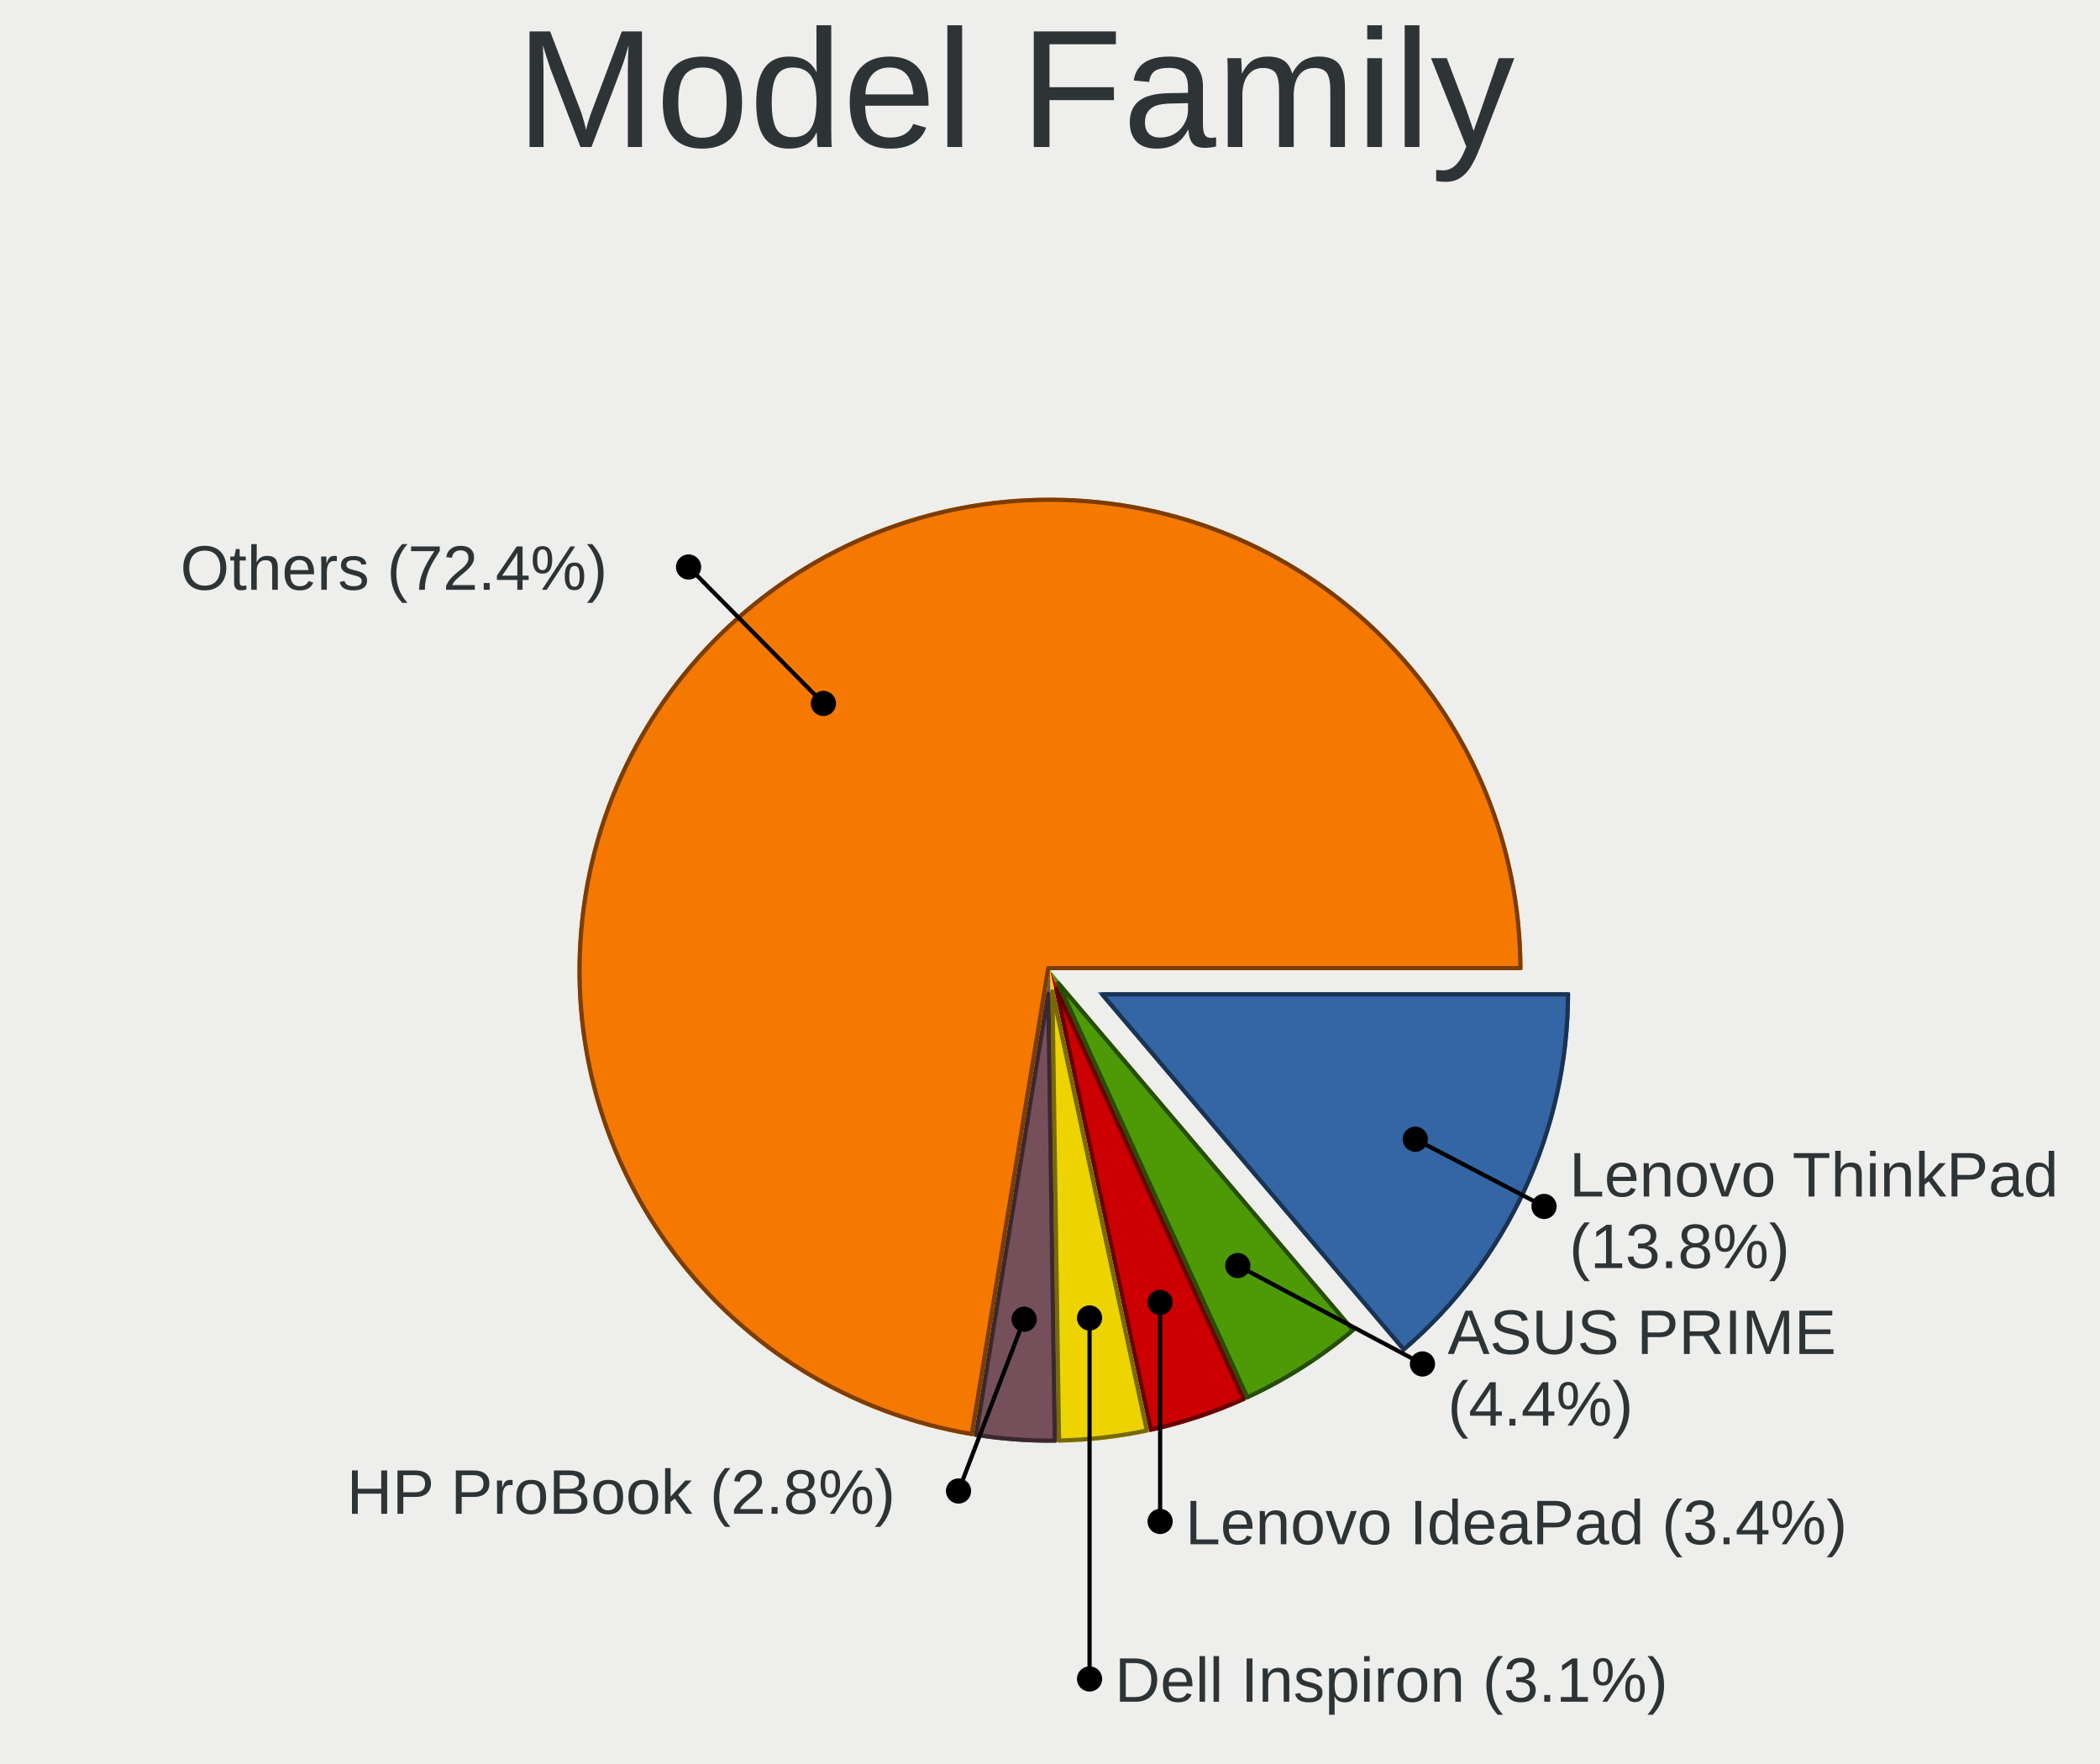
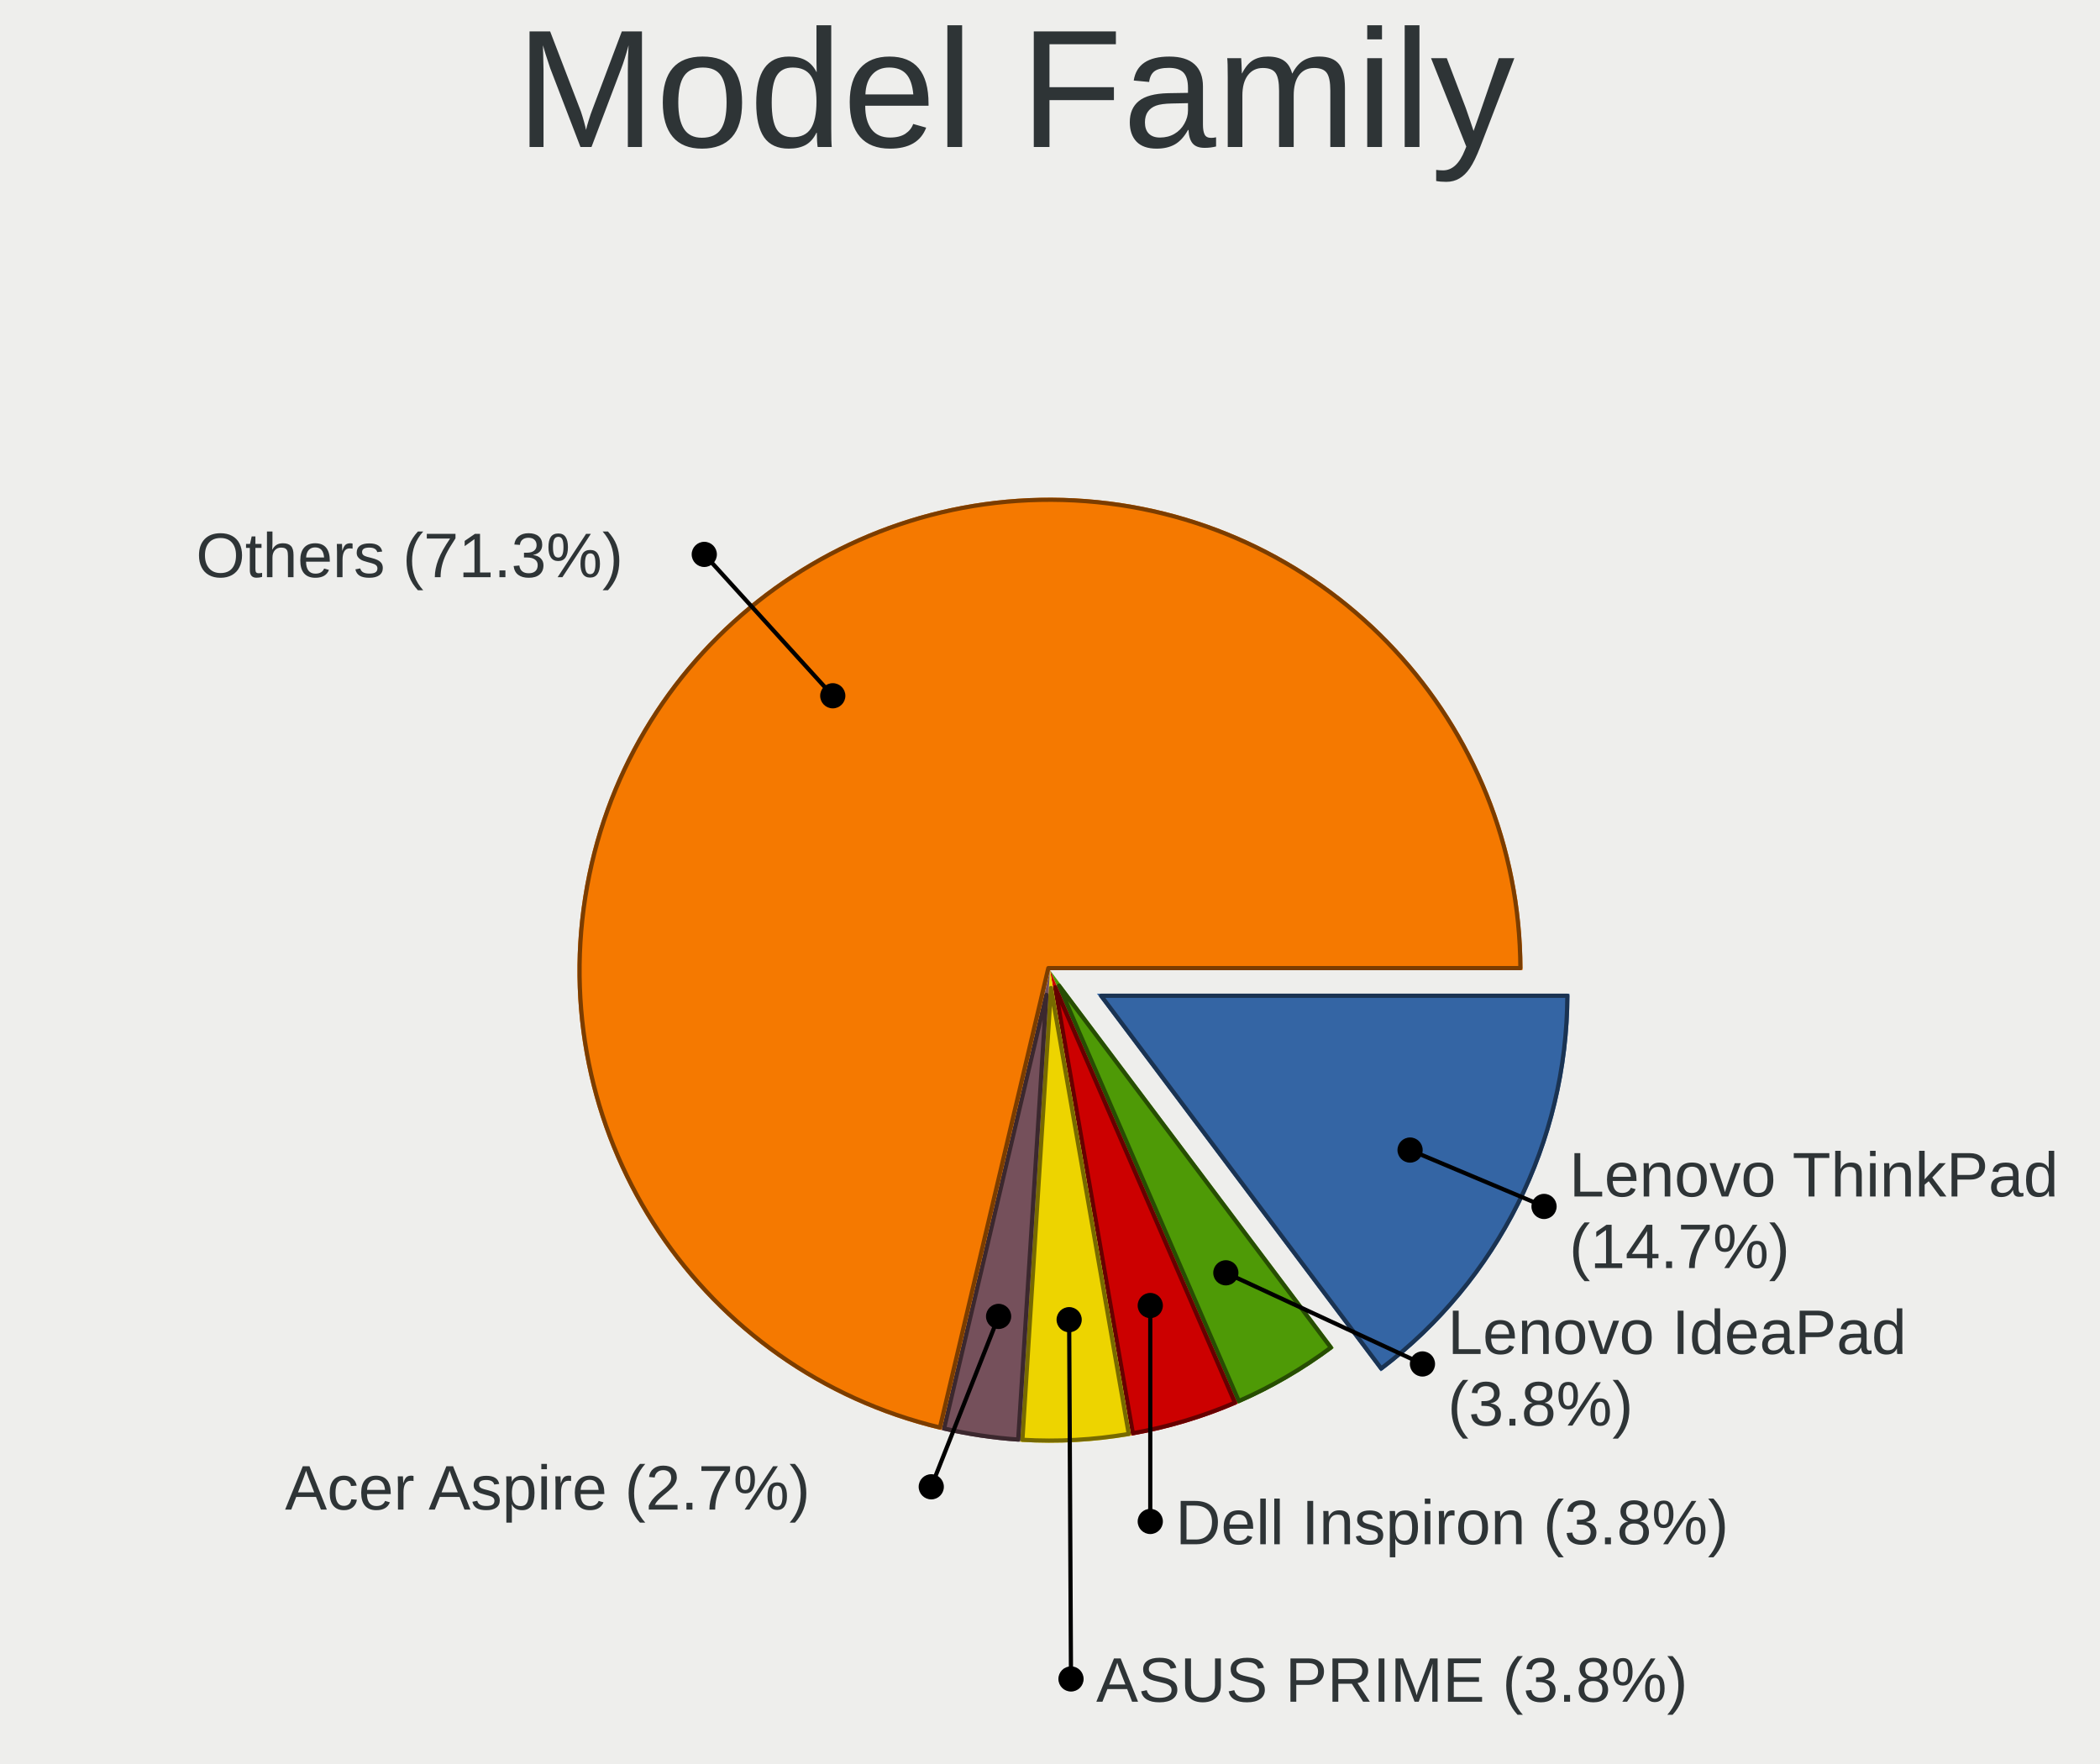
<svg xmlns="http://www.w3.org/2000/svg" width="500" height="420" version="1.0" id="ezcGraph">
  <defs />
  <g id="ezcGraphChart" color-rendering="optimizeQuality" shape-rendering="geometricPrecision" text-rendering="optimizeLegibility">
    <path d=" M 0,420 L 0,0 L 500,0 L 500,420 L 0,420 z " style="fill: #eeeeec; fill-opacity: 1.00; stroke: none;" id="ezcGraphPolygon_1" />
    <path d=" M 0,42 L 0,0 L 500,0 L 500,42 L 0,42 z " style="fill: #000000; fill-opacity: 0.00; stroke: none;" id="ezcGraphPolygon_2" />
-     <path d="M 261.34,236.25 L 373.84,236.25 A 112.50,112.50 0 0,1 334.18,321.99 z" style="fill: #3465a4; fill-opacity: 1.00; stroke: none; cursor: pointer;" id="ezcGraphCircleSector_4" />
-     <path d="M 262.43,236.75 L 373.34,236.75 A 112.00,112.00 0 0,1 334.23,321.29 z" style="fill: none; stroke: #1a3352; stroke-width: 1; stroke-opacity: 1.00; stroke-linecap: round; stroke-linejoin: round;" id="ezcGraphCircleSector_5" />
-     <path d="M 250.00,231.00 L 322.83,316.74 A 112.50,112.50 0 0,1 296.73,333.33 z" style="fill: #4e9a06; fill-opacity: 1.00; stroke: none; cursor: pointer;" id="ezcGraphCircleSector_6" />
-     <path d="M 251.95,234.07 L 322.13,316.69 A 112.00,112.00 0 0,1 296.98,332.67 z" style="fill: none; stroke: #274d03; stroke-width: 1; stroke-opacity: 1.00; stroke-linecap: round; stroke-linejoin: round;" id="ezcGraphCircleSector_7" />
-     <path d="M 250.00,231.00 L 296.73,333.33 A 112.50,112.50 0 0,1 273.64,340.99 z" style="fill: #cc0000; fill-opacity: 1.00; stroke: none; cursor: pointer;" id="ezcGraphCircleSector_8" />
-     <path d="M 251.46,235.39 L 296.07,333.09 A 112.00,112.00 0 0,1 274.03,340.39 z" style="fill: none; stroke: #660000; stroke-width: 1; stroke-opacity: 1.00; stroke-linecap: round; stroke-linejoin: round;" id="ezcGraphCircleSector_9" />
-     <path d="M 250.00,231.00 L 273.64,340.99 A 112.50,112.50 0 0,1 251.66,343.49 z" style="fill: #edd400; fill-opacity: 1.00; stroke: none; cursor: pointer;" id="ezcGraphCircleSector_10" />
-     <path d="M 250.57,236.05 L 273.05,340.60 A 112.00,112.00 0 0,1 252.15,342.98 z" style="fill: none; stroke: #776a00; stroke-width: 1; stroke-opacity: 1.00; stroke-linecap: round; stroke-linejoin: round;" id="ezcGraphCircleSector_11" />
-     <path d="M 250.00,231.00 L 251.66,343.49 A 112.50,112.50 0 0,1 231.80,342.02 z" style="fill: #75505b; fill-opacity: 1.00; stroke: none; cursor: pointer;" id="ezcGraphCircleSector_12" />
-     <path d="M 249.58,236.63 L 251.15,343.00 A 112.00,112.00 0 0,1 232.37,341.61 z" style="fill: none; stroke: #3b282e; stroke-width: 1; stroke-opacity: 1.00; stroke-linecap: round; stroke-linejoin: round;" id="ezcGraphCircleSector_13" />
-     <path d="M 250.00,231.00 L 231.80,342.02 A 112.50,112.50 0 1,1 362.50,231.00 z" style="fill: #f57900; fill-opacity: 1.00; stroke: none;" id="ezcGraphCircleSector_14" />
-     <path d="M 249.58,230.50 L 231.39,341.44 A 112.00,112.00 0 1,1 362.00,230.50 z" style="fill: none; stroke: #7b3d00; stroke-width: 1; stroke-opacity: 1.00; stroke-linecap: round; stroke-linejoin: round;" id="ezcGraphCircleSector_15" />
-     <path d=" M 196.051,167.487 L 163.944,135" style="fill: none; stroke: #000000; stroke-width: 1; stroke-opacity: 1.00; stroke-linecap: round; stroke-linejoin: round;" id="ezcGraphLine_16" />
-     <ellipse cx="196.051" cy="167.487" rx="3" ry="3" style="fill: #000000; fill-opacity: 1.00; stroke: none;" id="ezcGraphCircle_17" />
-     <ellipse cx="163.944" cy="135" rx="3" ry="3" style="fill: #000000; fill-opacity: 1.00; stroke: none;" id="ezcGraphCircle_18" />
-     <path d=" M 243.85,314.106 L 228.22,355" style="fill: none; stroke: #000000; stroke-width: 1; stroke-opacity: 1.00; stroke-linecap: round; stroke-linejoin: round;" id="ezcGraphLine_20" />
-     <ellipse cx="243.85" cy="314.106" rx="3" ry="3" style="fill: #000000; fill-opacity: 1.00; stroke: none;" id="ezcGraphCircle_21" />
-     <ellipse cx="228.22" cy="355" rx="3" ry="3" style="fill: #000000; fill-opacity: 1.00; stroke: none;" id="ezcGraphCircle_22" />
-     <path d=" M 336.976,271.239 L 367.629,287.25" style="fill: none; stroke: #000000; stroke-width: 1; stroke-opacity: 1.00; stroke-linecap: round; stroke-linejoin: round;" id="ezcGraphLine_24" />
-     <ellipse cx="336.976" cy="271.239" rx="3" ry="3" style="fill: #000000; fill-opacity: 1.00; stroke: none;" id="ezcGraphCircle_25" />
+     <path d="M 261.18,236.59 L 373.68,236.59 A 112.50,112.50 0 0,1 328.76,326.53 z" style="fill: #3465a4; fill-opacity: 1.00; stroke: none; cursor: pointer;" id="ezcGraphCircleSector_4" />
+     <path d="M 262.18,237.09 L 373.18,237.09 A 112.00,112.00 0 0,1 328.86,325.83 z" style="fill: none; stroke: #1a3352; stroke-width: 1; stroke-opacity: 1.00; stroke-linecap: round; stroke-linejoin: round;" id="ezcGraphCircleSector_5" />
+     <path d="M 250.00,231.00 L 317.57,320.94 A 112.50,112.50 0 0,1 294.69,334.24 z" style="fill: #4e9a06; fill-opacity: 1.00; stroke: none; cursor: pointer;" id="ezcGraphCircleSector_6" />
+     <path d="M 252.14,234.67 L 316.87,320.85 A 112.00,112.00 0 0,1 294.95,333.59 z" style="fill: none; stroke: #274d03; stroke-width: 1; stroke-opacity: 1.00; stroke-linecap: round; stroke-linejoin: round;" id="ezcGraphCircleSector_7" />
+     <path d="M 250.00,231.00 L 294.69,334.24 A 112.50,112.50 0 0,1 269.33,341.83 z" style="fill: #cc0000; fill-opacity: 1.00; stroke: none; cursor: pointer;" id="ezcGraphCircleSector_8" />
+     <path d="M 251.22,235.07 L 294.03,333.98 A 112.00,112.00 0 0,1 269.73,341.25 z" style="fill: none; stroke: #660000; stroke-width: 1; stroke-opacity: 1.00; stroke-linecap: round; stroke-linejoin: round;" id="ezcGraphCircleSector_9" />
+     <path d="M 250.00,231.00 L 269.33,341.83 A 112.50,112.50 0 0,1 242.90,343.28 z" style="fill: #edd400; fill-opacity: 1.00; stroke: none; cursor: pointer;" id="ezcGraphCircleSector_10" />
+     <path d="M 250.23,235.24 L 268.75,341.42 A 112.00,112.00 0 0,1 243.43,342.81 z" style="fill: none; stroke: #776a00; stroke-width: 1; stroke-opacity: 1.00; stroke-linecap: round; stroke-linejoin: round;" id="ezcGraphCircleSector_11" />
+     <path d="M 250.00,231.00 L 242.90,343.28 A 112.50,112.50 0 0,1 224.18,340.50 z" style="fill: #75505b; fill-opacity: 1.00; stroke: none; cursor: pointer;" id="ezcGraphCircleSector_12" />
+     <path d="M 249.13,236.88 L 242.43,342.75 A 112.00,112.00 0 0,1 224.78,340.12 z" style="fill: none; stroke: #3b282e; stroke-width: 1; stroke-opacity: 1.00; stroke-linecap: round; stroke-linejoin: round;" id="ezcGraphCircleSector_13" />
+     <path d="M 250.00,231.00 L 224.18,340.50 A 112.50,112.50 0 1,1 362.50,231.00 z" style="fill: #f57900; fill-opacity: 1.00; stroke: none;" id="ezcGraphCircleSector_14" />
+     <path d="M 249.60,230.50 L 223.80,339.89 A 112.00,112.00 0 1,1 362.00,230.50 z" style="fill: none; stroke: #7b3d00; stroke-width: 1; stroke-opacity: 1.00; stroke-linecap: round; stroke-linejoin: round;" id="ezcGraphCircleSector_15" />
+     <path d=" M 198.278,165.66 L 167.685,132" style="fill: none; stroke: #000000; stroke-width: 1; stroke-opacity: 1.00; stroke-linecap: round; stroke-linejoin: round;" id="ezcGraphLine_16" />
+     <ellipse cx="198.278" cy="165.66" rx="3" ry="3" style="fill: #000000; fill-opacity: 1.00; stroke: none;" id="ezcGraphCircle_17" />
+     <ellipse cx="167.685" cy="132" rx="3" ry="3" style="fill: #000000; fill-opacity: 1.00; stroke: none;" id="ezcGraphCircle_18" />
+     <path d=" M 237.762,313.43 L 221.729,354" style="fill: none; stroke: #000000; stroke-width: 1; stroke-opacity: 1.00; stroke-linecap: round; stroke-linejoin: round;" id="ezcGraphLine_20" />
+     <ellipse cx="237.762" cy="313.43" rx="3" ry="3" style="fill: #000000; fill-opacity: 1.00; stroke: none;" id="ezcGraphCircle_21" />
+     <ellipse cx="221.729" cy="354" rx="3" ry="3" style="fill: #000000; fill-opacity: 1.00; stroke: none;" id="ezcGraphCircle_22" />
+     <path d=" M 335.733,273.823 L 367.629,287.25" style="fill: none; stroke: #000000; stroke-width: 1; stroke-opacity: 1.00; stroke-linecap: round; stroke-linejoin: round;" id="ezcGraphLine_24" />
+     <ellipse cx="335.733" cy="273.823" rx="3" ry="3" style="fill: #000000; fill-opacity: 1.00; stroke: none;" id="ezcGraphCircle_25" />
    <ellipse cx="367.629" cy="287.25" rx="3" ry="3" style="fill: #000000; fill-opacity: 1.00; stroke: none;" id="ezcGraphCircle_26" />
-     <path d=" M 294.708,301.325 L 338.68,324.75" style="fill: none; stroke: #000000; stroke-width: 1; stroke-opacity: 1.00; stroke-linecap: round; stroke-linejoin: round;" id="ezcGraphLine_28" />
-     <ellipse cx="294.708" cy="301.325" rx="3" ry="3" style="fill: #000000; fill-opacity: 1.00; stroke: none;" id="ezcGraphCircle_29" />
+     <path d=" M 291.869,303.051 L 338.68,324.75" style="fill: none; stroke: #000000; stroke-width: 1; stroke-opacity: 1.00; stroke-linecap: round; stroke-linejoin: round;" id="ezcGraphLine_28" />
+     <ellipse cx="291.869" cy="303.051" rx="3" ry="3" style="fill: #000000; fill-opacity: 1.00; stroke: none;" id="ezcGraphCircle_29" />
    <ellipse cx="338.68" cy="324.75" rx="3" ry="3" style="fill: #000000; fill-opacity: 1.00; stroke: none;" id="ezcGraphCircle_30" />
-     <path d=" M 276.219,310.101 L 276.219,362.25" style="fill: none; stroke: #000000; stroke-width: 1; stroke-opacity: 1.00; stroke-linecap: round; stroke-linejoin: round;" id="ezcGraphLine_32" />
-     <ellipse cx="276.219" cy="310.101" rx="3" ry="3" style="fill: #000000; fill-opacity: 1.00; stroke: none;" id="ezcGraphCircle_33" />
-     <ellipse cx="276.219" cy="362.25" rx="3" ry="3" style="fill: #000000; fill-opacity: 1.00; stroke: none;" id="ezcGraphCircle_34" />
-     <path d=" M 259.418,313.8 L 259.418,399.75" style="fill: none; stroke: #000000; stroke-width: 1; stroke-opacity: 1.00; stroke-linecap: round; stroke-linejoin: round;" id="ezcGraphLine_36" />
-     <ellipse cx="259.418" cy="313.8" rx="3" ry="3" style="fill: #000000; fill-opacity: 1.00; stroke: none;" id="ezcGraphCircle_37" />
-     <ellipse cx="259.418" cy="399.75" rx="3" ry="3" style="fill: #000000; fill-opacity: 1.00; stroke: none;" id="ezcGraphCircle_38" />
+     <path d=" M 273.875,310.84 L 273.875,362.25" style="fill: none; stroke: #000000; stroke-width: 1; stroke-opacity: 1.00; stroke-linecap: round; stroke-linejoin: round;" id="ezcGraphLine_32" />
+     <ellipse cx="273.875" cy="310.84" rx="3" ry="3" style="fill: #000000; fill-opacity: 1.00; stroke: none;" id="ezcGraphCircle_33" />
+     <ellipse cx="273.875" cy="362.25" rx="3" ry="3" style="fill: #000000; fill-opacity: 1.00; stroke: none;" id="ezcGraphCircle_34" />
+     <path d=" M 254.56,314.209 L 255,399.75" style="fill: none; stroke: #000000; stroke-width: 1; stroke-opacity: 1.00; stroke-linecap: round; stroke-linejoin: round;" id="ezcGraphLine_36" />
+     <ellipse cx="254.56" cy="314.209" rx="3" ry="3" style="fill: #000000; fill-opacity: 1.00; stroke: none;" id="ezcGraphCircle_37" />
+     <ellipse cx="255" cy="399.75" rx="3" ry="3" style="fill: #000000; fill-opacity: 1.00; stroke: none;" id="ezcGraphCircle_38" />
    <g id="ezcGraphTextBox_3">
      <path d=" M 122.3,42 L 122.3,0.5 L 378.2,0.5 L 378.2,42 L 122.3,42 z " style="fill: #ffffff; fill-opacity: 0.00; stroke: none;" id="ezcGraphPolygon_40" />
      <text id="ezcGraphTextBox_3_text" x="122.8" text-length="254.4px" y="35" style="font-size: 40px; font-family: 'Arial'; fill: #2e3436; fill-opacity: 1.00; stroke: none;">Model Family</text>
    </g>
    <g id="ezcGraphTextBox_19">
-       <path d=" M 42.434,143.75 L 42.434,126.75 L 158.944,126.75 L 158.944,143.75 L 42.434,143.75 z " style="fill: #ffffff; fill-opacity: 0.00; stroke: none;" id="ezcGraphPolygon_41" />
-       <text id="ezcGraphTextBox_19_text" x="42.934" text-length="115.01px" y="140.425" style="font-size: 15px; font-family: 'Arial'; fill: #2e3436; fill-opacity: 1.00; stroke: none;">Others (72.4%)</text>
+       <path d=" M 46.175,140.75 L 46.175,123.75 L 162.685,123.75 L 162.685,140.75 L 46.175,140.75 z " style="fill: #ffffff; fill-opacity: 0.00; stroke: none;" id="ezcGraphPolygon_41" />
+       <text id="ezcGraphTextBox_19_text" x="46.675" text-length="115.01px" y="137.425" style="font-size: 15px; font-family: 'Arial'; fill: #2e3436; fill-opacity: 1.00; stroke: none;">Others (71.3%)</text>
    </g>
    <g id="ezcGraphTextBox_23" style=" cursor: pointer;">
-       <path d=" M 82.065,363.75 L 82.065,346.75 L 223.22,346.75 L 223.22,363.75 L 82.065,363.75 z " style="fill: #ffffff; fill-opacity: 0.00; stroke: none;" id="ezcGraphPolygon_42" />
-       <text id="ezcGraphTextBox_23_text" x="82.565" text-length="139.655px" y="360.425" style="font-size: 15px; font-family: 'Arial'; fill: #2e3436; fill-opacity: 1.00; stroke: none;">HP ProBook (2.8%)</text>
+       <path d=" M 67.359,362.75 L 67.359,345.75 L 216.729,345.75 L 216.729,362.75 L 67.359,362.75 z " style="fill: #ffffff; fill-opacity: 0.00; stroke: none;" id="ezcGraphPolygon_42" />
+       <text id="ezcGraphTextBox_23_text" x="67.859" text-length="147.87px" y="359.425" style="font-size: 15px; font-family: 'Arial'; fill: #2e3436; fill-opacity: 1.00; stroke: none;">Acer Aspire (2.7%)</text>
    </g>
    <g id="ezcGraphTextBox_27" style=" cursor: pointer;">
      <path d=" M 373.129,303.8 L 373.129,271.2 L 497.854,271.2 L 497.854,303.8 L 373.129,303.8 z " style="fill: #ffffff; fill-opacity: 0.00; stroke: none;" id="ezcGraphPolygon_43" />
      <text id="ezcGraphTextBox_27_text" x="373.629" text-length="123.225px" y="284.875" style="font-size: 15px; font-family: 'Arial'; fill: #2e3436; fill-opacity: 1.00; stroke: none;">Lenovo ThinkPad</text>
-       <text id="ezcGraphTextBox_27_text" x="373.629" text-length="57.505px" y="301.925" style="font-size: 15px; font-family: 'Arial'; fill: #2e3436; fill-opacity: 1.00; stroke: none;">(13.8%)</text>
+       <text id="ezcGraphTextBox_27_text" x="373.629" text-length="57.505px" y="301.925" style="font-size: 15px; font-family: 'Arial'; fill: #2e3436; fill-opacity: 1.00; stroke: none;">(14.7%)</text>
    </g>
    <g id="ezcGraphTextBox_31" style=" cursor: pointer;">
-       <path d=" M 344.18,341.3 L 344.18,308.7 L 427.83,308.7 L 427.83,341.3 L 344.18,341.3 z " style="fill: #ffffff; fill-opacity: 0.00; stroke: none;" id="ezcGraphPolygon_44" />
-       <text id="ezcGraphTextBox_31_text" x="344.68" text-length="82.15px" y="322.375" style="font-size: 15px; font-family: 'Arial'; fill: #2e3436; fill-opacity: 1.00; stroke: none;">ASUS PRIME</text>
-       <text id="ezcGraphTextBox_31_text" x="344.68" text-length="49.29px" y="339.425" style="font-size: 15px; font-family: 'Arial'; fill: #2e3436; fill-opacity: 1.00; stroke: none;">(4.4%)</text>
+       <path d=" M 344.18,341.3 L 344.18,308.7 L 460.69,308.7 L 460.69,341.3 L 344.18,341.3 z " style="fill: #ffffff; fill-opacity: 0.00; stroke: none;" id="ezcGraphPolygon_44" />
+       <text id="ezcGraphTextBox_31_text" x="344.68" text-length="115.01px" y="322.375" style="font-size: 15px; font-family: 'Arial'; fill: #2e3436; fill-opacity: 1.00; stroke: none;">Lenovo IdeaPad</text>
+       <text id="ezcGraphTextBox_31_text" x="344.68" text-length="49.29px" y="339.425" style="font-size: 15px; font-family: 'Arial'; fill: #2e3436; fill-opacity: 1.00; stroke: none;">(3.8%)</text>
    </g>
    <g id="ezcGraphTextBox_35" style=" cursor: pointer;">
-       <path d=" M 281.719,371 L 281.719,354 L 455.734,354 L 455.734,371 L 281.719,371 z " style="fill: #ffffff; fill-opacity: 0.00; stroke: none;" id="ezcGraphPolygon_45" />
-       <text id="ezcGraphTextBox_35_text" x="282.219" text-length="172.515px" y="367.675" style="font-size: 15px; font-family: 'Arial'; fill: #2e3436; fill-opacity: 1.00; stroke: none;">Lenovo IdeaPad (3.4%)</text>
+       <path d=" M 279.375,371 L 279.375,354 L 445.175,354 L 445.175,371 L 279.375,371 z " style="fill: #ffffff; fill-opacity: 0.00; stroke: none;" id="ezcGraphPolygon_45" />
+       <text id="ezcGraphTextBox_35_text" x="279.875" text-length="164.3px" y="367.675" style="font-size: 15px; font-family: 'Arial'; fill: #2e3436; fill-opacity: 1.00; stroke: none;">Dell Inspiron (3.8%)</text>
    </g>
    <g id="ezcGraphTextBox_39" style=" cursor: pointer;">
-       <path d=" M 264.918,408.5 L 264.918,391.5 L 430.718,391.5 L 430.718,408.5 L 264.918,408.5 z " style="fill: #ffffff; fill-opacity: 0.00; stroke: none;" id="ezcGraphPolygon_46" />
-       <text id="ezcGraphTextBox_39_text" x="265.418" text-length="164.3px" y="405.175" style="font-size: 15px; font-family: 'Arial'; fill: #2e3436; fill-opacity: 1.00; stroke: none;">Dell Inspiron (3.1%)</text>
+       <path d=" M 260.5,408.5 L 260.5,391.5 L 401.655,391.5 L 401.655,408.5 L 260.5,408.5 z " style="fill: #ffffff; fill-opacity: 0.00; stroke: none;" id="ezcGraphPolygon_46" />
+       <text id="ezcGraphTextBox_39_text" x="261" text-length="139.655px" y="405.175" style="font-size: 15px; font-family: 'Arial'; fill: #2e3436; fill-opacity: 1.00; stroke: none;">ASUS PRIME (3.8%)</text>
    </g>
  </g>
</svg>
